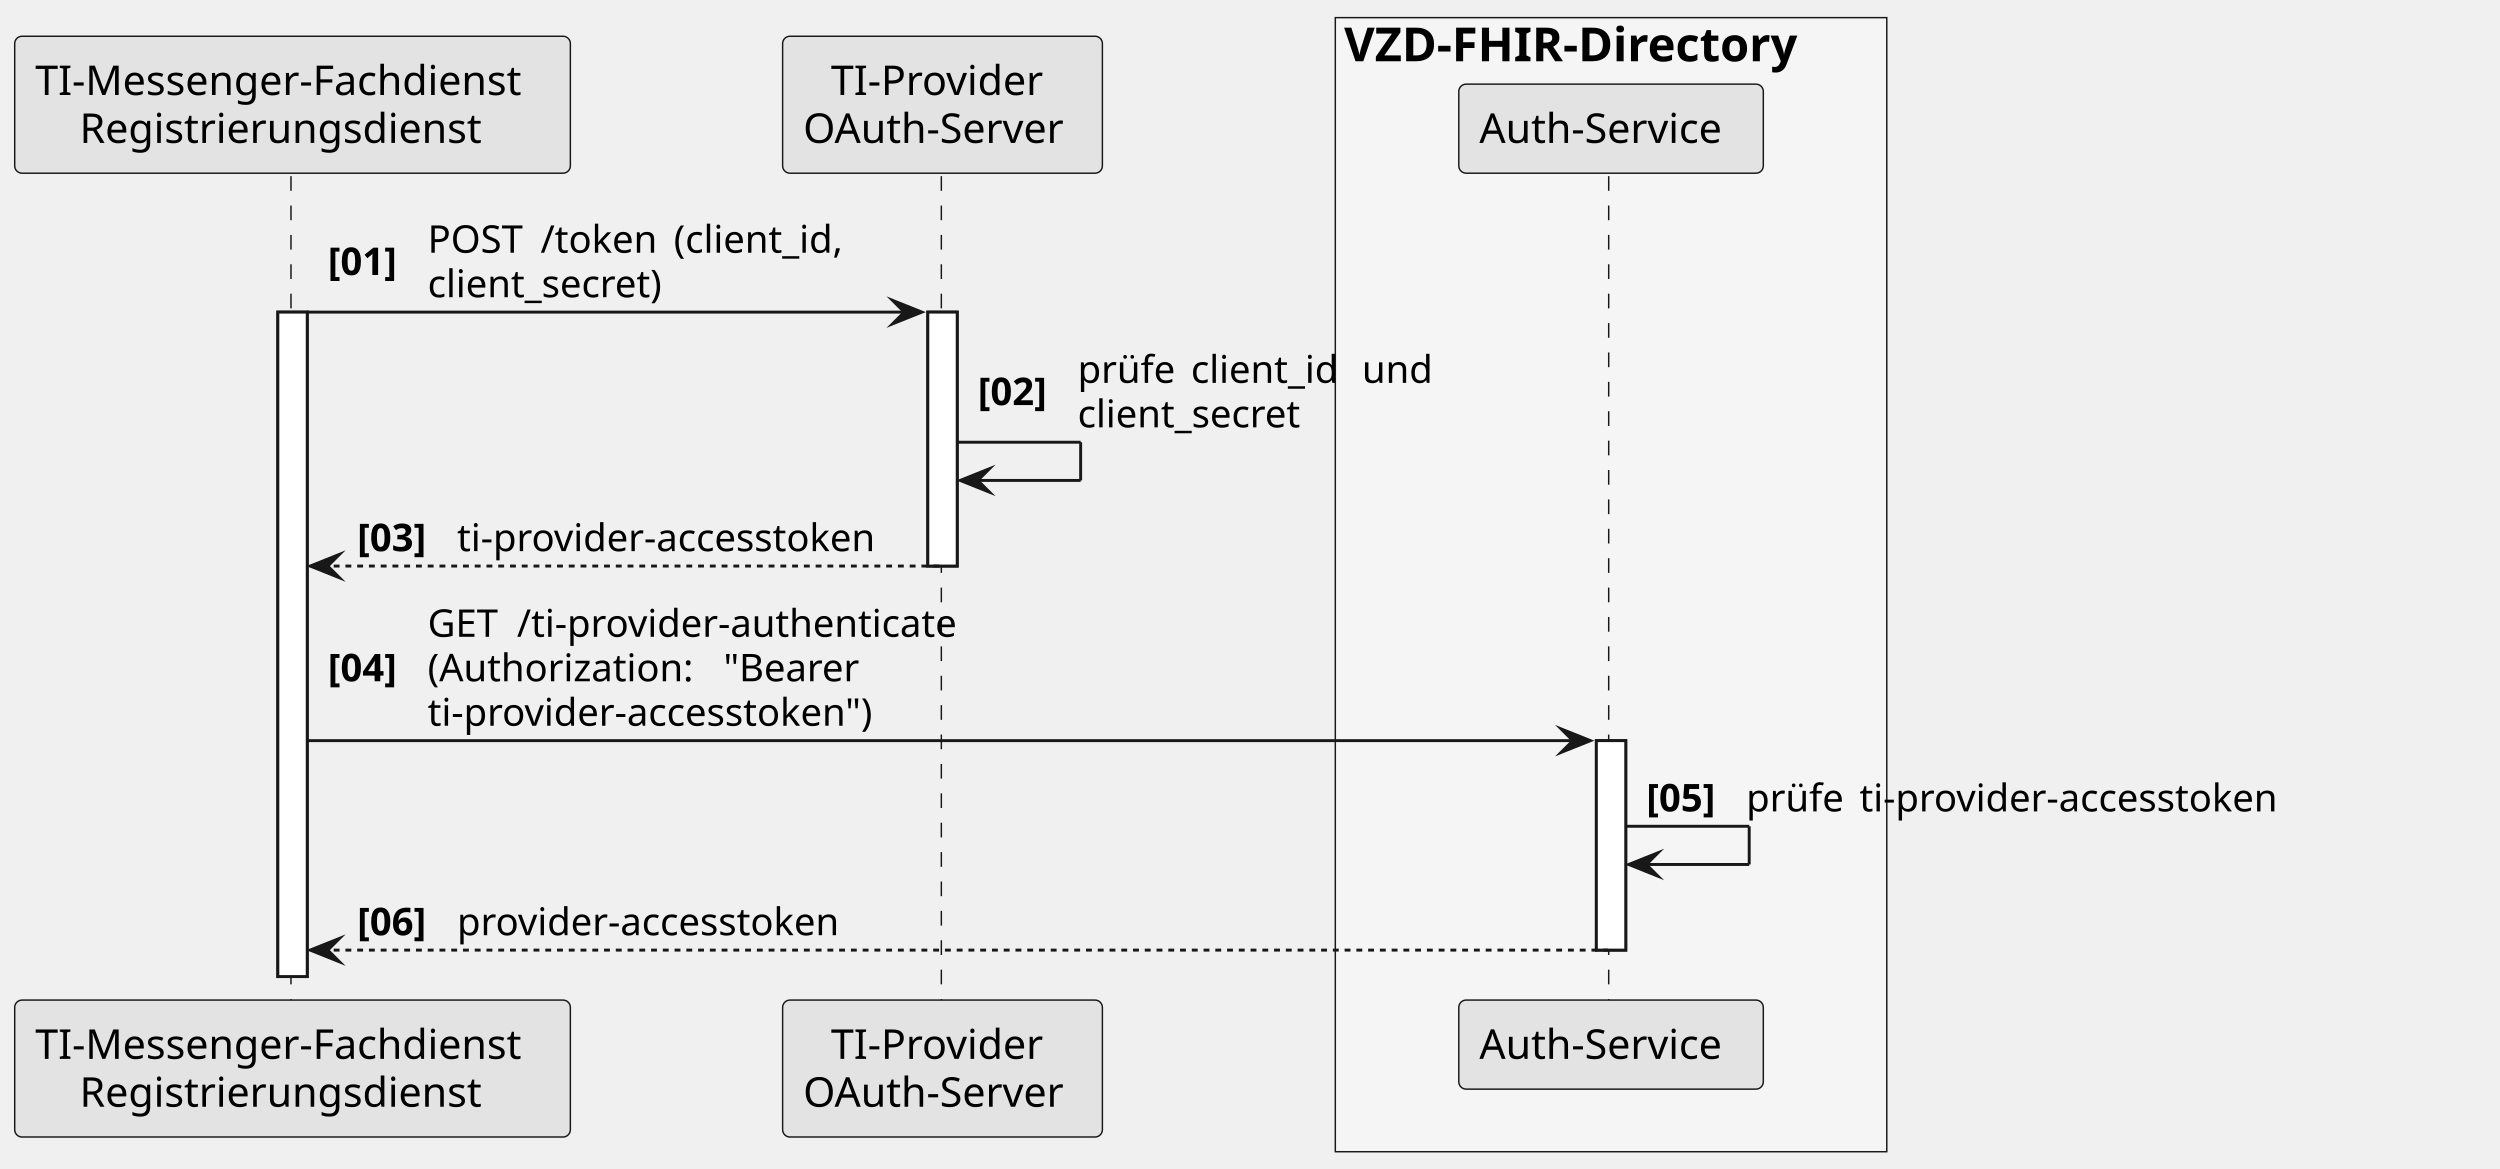
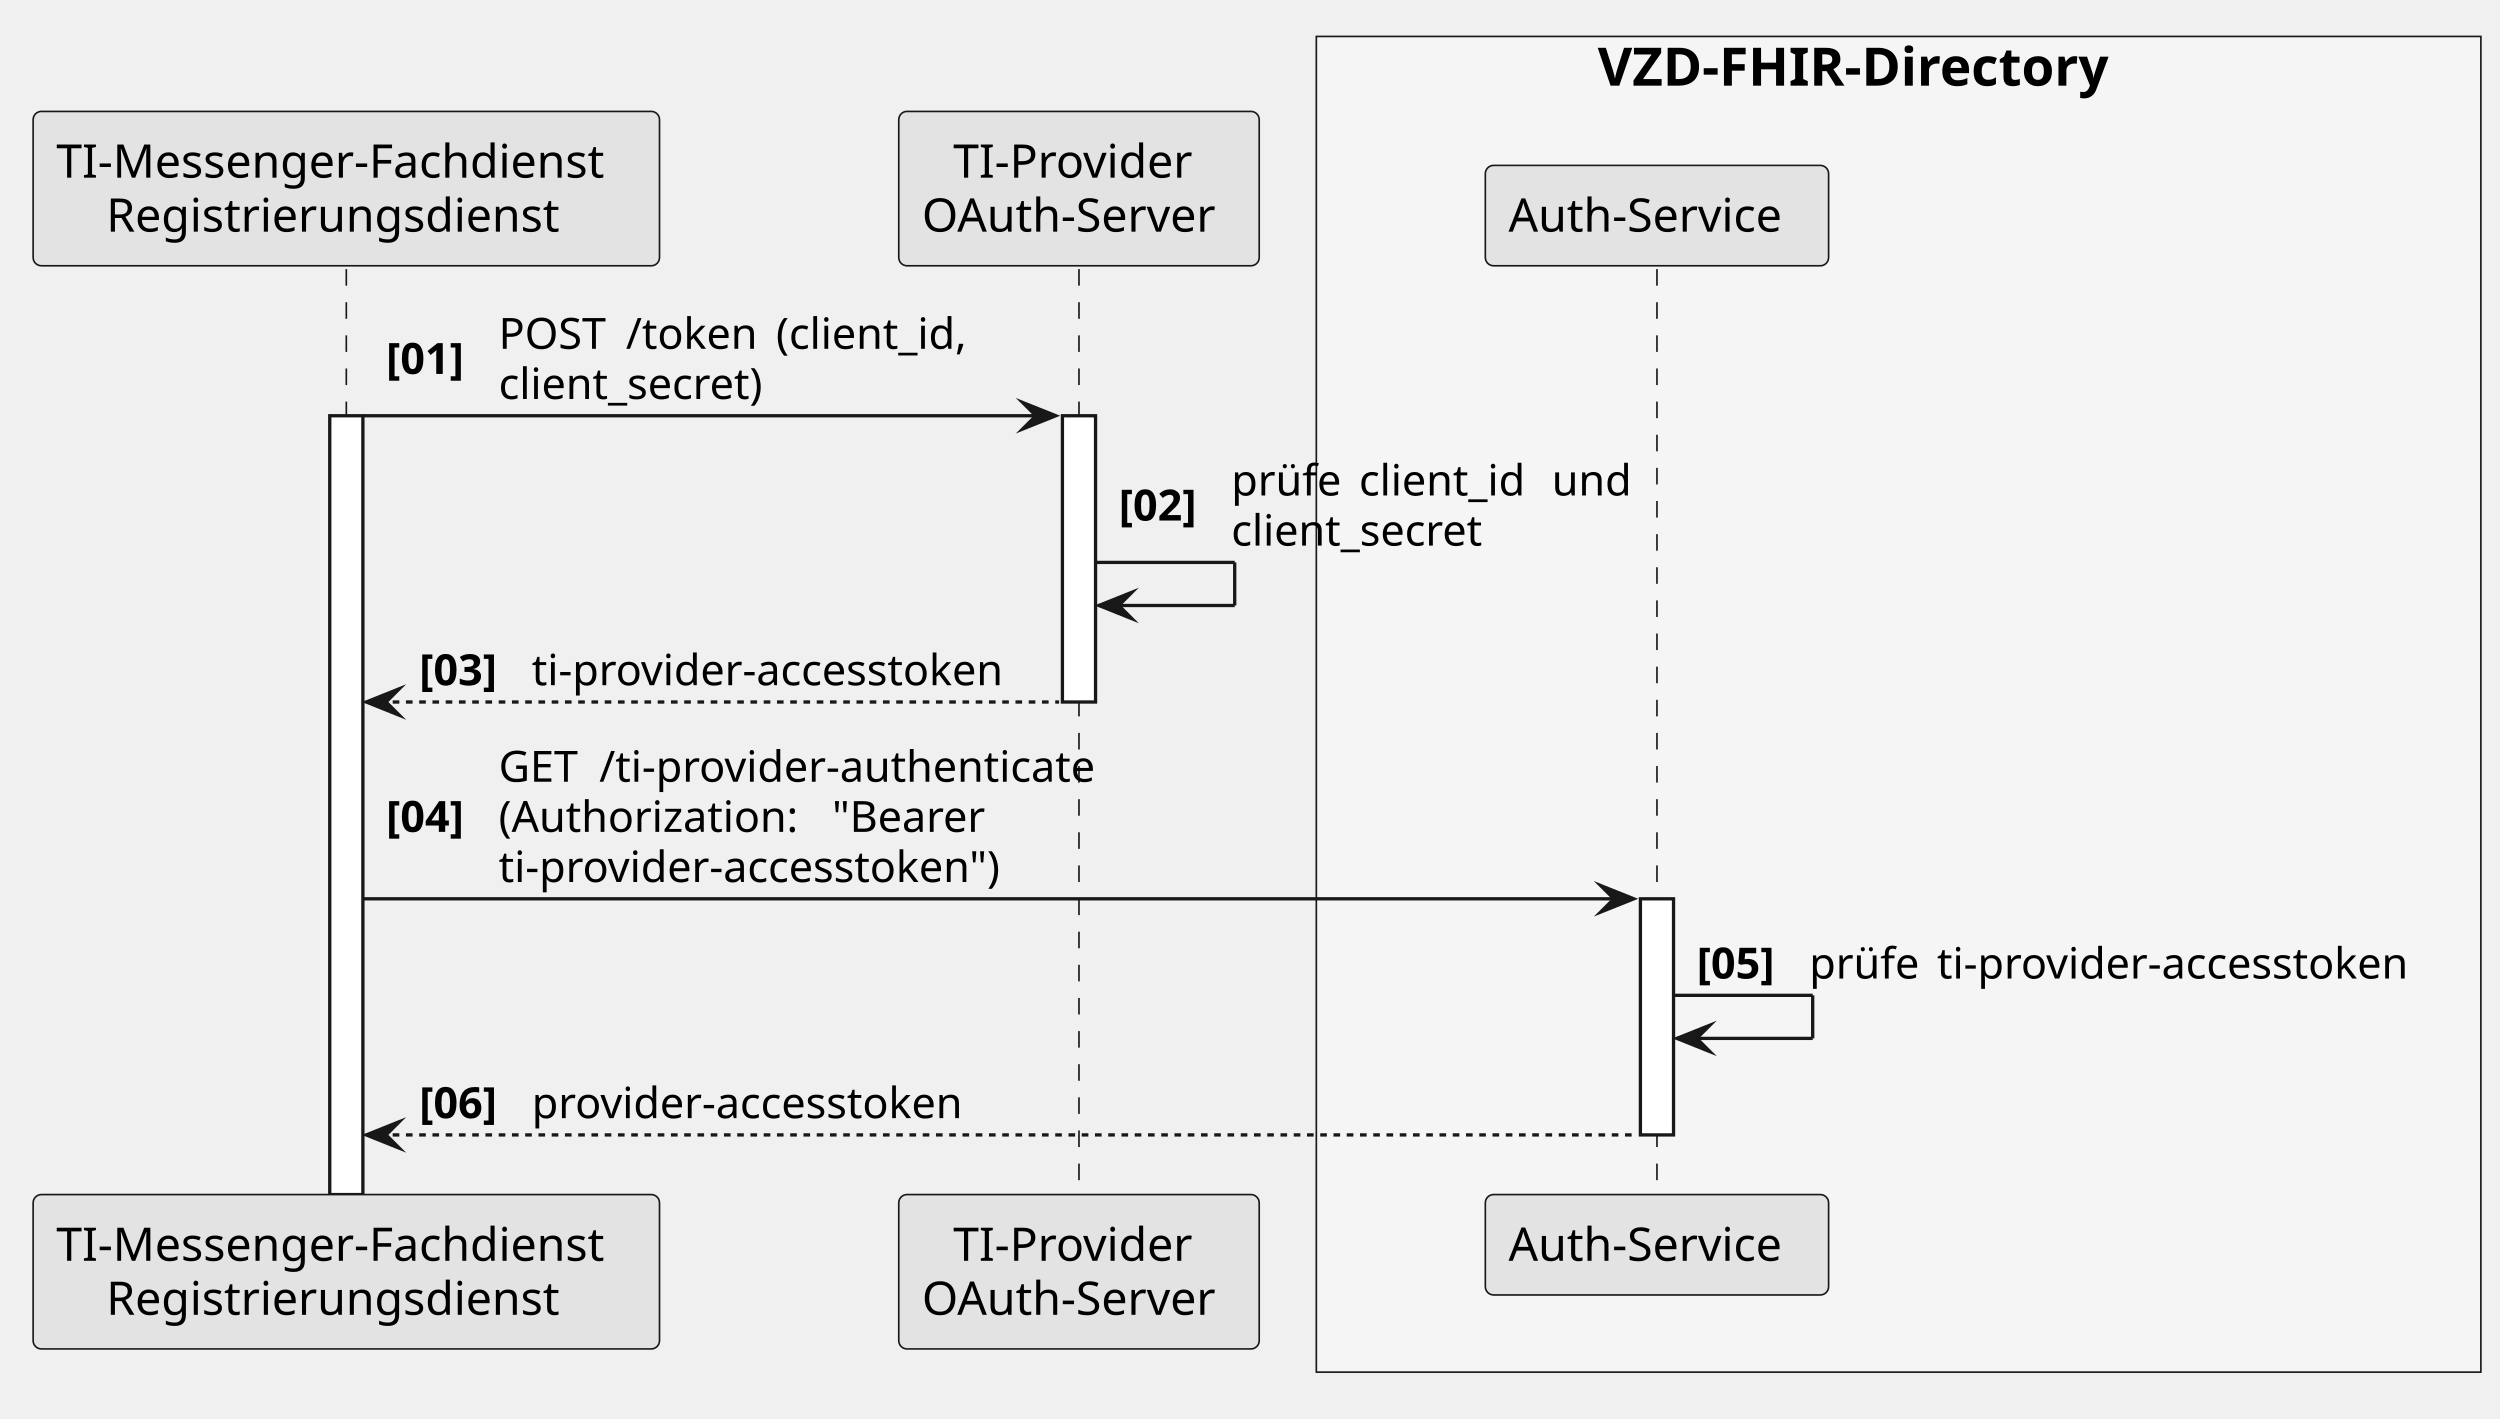
- <svg xmlns="http://www.w3.org/2000/svg" contentStyleType="text/css" data-diagram-type="SEQUENCE" height="414.583px" preserveAspectRatio="none" style="width:886px;height:414px;background:#FFFFFF;" version="1.1" viewBox="0 0 886 414" width="886.458px" zoomAndPan="magnify">
+ <svg xmlns="http://www.w3.org/2000/svg" version="1.1" data-diagram-type="SEQUENCE" style="width:786px;height:446px;background:#FFFFFF;" width="786.458px" height="446.875px" viewBox="0 0 786 446" zoomAndPan="magnify" preserveAspectRatio="none" contentStyleType="text/css">
  <defs />
-   <g>
-     <rect fill="#F5F5F5" height="401.921" style="stroke:#181818;stroke-width:0.521;" width="195.437" x="473.239" y="6.25" />
-     <text fill="#000000" font-family="sans-serif" font-size="16.667" font-weight="700" lengthAdjust="spacing" textLength="184.473" x="476.364" y="21.72">VZD-FHIR-Directory</text>
-     <text fill="#000000" font-family="sans-serif" font-size="13.542" font-weight="700" lengthAdjust="spacing" textLength="4.715" x="660.837" y="22.457"> </text>
+   <g font-family="sans-serif" lengthAdjust="spacing">
+     <rect x="413.857" y="11.458" width="366.134" height="419.938" fill="#F5F5F5" style="stroke:#181818;stroke-width:0.521;" />
+     <text x="502.33" y="26.929" fill="#000" font-size="16.667" textLength="184.473" font-weight="700">VZD-FHIR-Directory</text>
+     <text x="686.803" y="27.666" fill="#000" font-size="13.542" font-weight="700"> </text>
    <g>
-       <rect fill="#FFFFFF" height="235.482" style="stroke:#181818;stroke-width:1.042;" width="10.417" x="98.466" y="110.612" />
+       <rect x="105.237" y="84.603" width="8.333" height="290.967" fill="#000" fill-opacity="0" />
+       <line x1="108.883" y1="84.603" x2="108.883" y2="375.57" style="stroke:#181818;stroke-width:0.521;stroke-dasharray:5.208,5.208;" />
    </g>
    <g>
-       <rect fill="#FFFFFF" height="89.998" style="stroke:#181818;stroke-width:1.042;" width="10.417" x="328.816" y="110.612" />
+       <rect x="103.674" y="130.713" width="10.417" height="244.857" fill="#FFF" style="stroke:#181818;stroke-width:1.042;" />
    </g>
    <g>
-       <rect fill="#FFFFFF" height="74.235" style="stroke:#181818;stroke-width:1.042;" width="10.417" x="565.749" y="262.484" />
-     </g>
-     <g class="participant-lifeline" data-entity-uid="part1" data-qualified-name="rd" data-source-line="6" id="part1-lifeline">
-       <g>
-         <rect fill="#000000" fill-opacity="0" height="293.05" width="8.333" x="99.508" y="62.419" />
-         <line style="stroke:#181818;stroke-width:0.521;stroke-dasharray:5.208,5.208;" x1="103.125" x2="103.125" y1="62.419" y2="355.469" />
-       </g>
-     </g>
-     <g class="participant-lifeline" data-entity-uid="part2" data-qualified-name="oa" data-source-line="7" id="part2-lifeline">
-       <g>
-         <rect fill="#000000" fill-opacity="0" height="293.05" width="8.333" x="329.858" y="62.419" />
-         <line style="stroke:#181818;stroke-width:0.521;stroke-dasharray:5.208,5.208;" x1="333.611" x2="333.611" y1="62.419" y2="355.469" />
-       </g>
-     </g>
-     <g class="participant-lifeline" data-entity-uid="part3" data-qualified-name="fa" data-source-line="9" id="part3-lifeline">
-       <g>
-         <rect fill="#000000" fill-opacity="0" height="293.05" width="8.333" x="566.791" y="62.419" />
-         <line style="stroke:#181818;stroke-width:0.521;stroke-dasharray:5.208,5.208;" x1="570.121" x2="570.121" y1="62.419" y2="355.469" />
-       </g>
-     </g>
-     <g class="participant participant-head" data-entity-uid="part1" data-qualified-name="rd" data-source-line="6" id="part1-head">
-       <rect fill="#E3E3E3" height="48.535" rx="2.604" ry="2.604" style="stroke:#181818;stroke-width:0.521;" width="196.932" x="5.208" y="12.842" />
-       <text fill="#000000" font-family="sans-serif" font-size="14.583" lengthAdjust="spacing" textLength="182.349" x="12.5" y="33.67">TI-Messenger-Fachdienst</text>
-       <text fill="#000000" font-family="sans-serif" font-size="14.583" lengthAdjust="spacing" textLength="150.925" x="28.212" y="50.646">Registrierungsdienst</text>
-     </g>
-     <g class="participant participant-tail" data-entity-uid="part1" data-qualified-name="rd" data-source-line="6" id="part1-tail">
-       <rect fill="#E3E3E3" height="48.535" rx="2.604" ry="2.604" style="stroke:#181818;stroke-width:0.521;" width="196.932" x="5.208" y="354.427" />
-       <text fill="#000000" font-family="sans-serif" font-size="14.583" lengthAdjust="spacing" textLength="182.349" x="12.5" y="375.255">TI-Messenger-Fachdienst</text>
-       <text fill="#000000" font-family="sans-serif" font-size="14.583" lengthAdjust="spacing" textLength="150.925" x="28.212" y="392.231">Registrierungsdienst</text>
-     </g>
-     <g class="participant participant-head" data-entity-uid="part2" data-qualified-name="oa" data-source-line="7" id="part2-head">
-       <rect fill="#E3E3E3" height="48.535" rx="2.604" ry="2.604" style="stroke:#181818;stroke-width:0.521;" width="113.327" x="277.361" y="12.842" />
-       <text fill="#000000" font-family="sans-serif" font-size="14.583" lengthAdjust="spacing" textLength="79.09" x="294.479" y="33.67">TI-Provider</text>
-       <text fill="#000000" font-family="sans-serif" font-size="14.583" lengthAdjust="spacing" textLength="98.744" x="284.653" y="50.646">OAuth-Server</text>
-     </g>
-     <g class="participant participant-tail" data-entity-uid="part2" data-qualified-name="oa" data-source-line="7" id="part2-tail">
-       <rect fill="#E3E3E3" height="48.535" rx="2.604" ry="2.604" style="stroke:#181818;stroke-width:0.521;" width="113.327" x="277.361" y="354.427" />
-       <text fill="#000000" font-family="sans-serif" font-size="14.583" lengthAdjust="spacing" textLength="79.09" x="294.479" y="375.255">TI-Provider</text>
-       <text fill="#000000" font-family="sans-serif" font-size="14.583" lengthAdjust="spacing" textLength="98.744" x="284.653" y="392.231">OAuth-Server</text>
-     </g>
-     <g class="participant participant-head" data-entity-uid="part3" data-qualified-name="fa" data-source-line="9" id="part3-head">
-       <rect fill="#E3E3E3" height="31.559" rx="2.604" ry="2.604" style="stroke:#181818;stroke-width:0.521;" width="107.922" x="516.996" y="29.818" />
-       <text fill="#000000" font-family="sans-serif" font-size="14.583" lengthAdjust="spacing" textLength="93.339" x="524.288" y="50.646">Auth-Service</text>
-     </g>
-     <g class="participant participant-tail" data-entity-uid="part3" data-qualified-name="fa" data-source-line="9" id="part3-tail">
-       <rect fill="#E3E3E3" height="31.559" rx="2.604" ry="2.604" style="stroke:#181818;stroke-width:0.521;" width="107.922" x="516.996" y="354.427" />
-       <text fill="#000000" font-family="sans-serif" font-size="14.583" lengthAdjust="spacing" textLength="93.339" x="524.288" y="375.255">Auth-Service</text>
+       <rect x="335.587" y="84.603" width="8.333" height="290.967" fill="#000" fill-opacity="0" />
+       <line x1="339.233" y1="84.603" x2="339.233" y2="375.57" style="stroke:#181818;stroke-width:0.521;stroke-dasharray:5.208,5.208;" />
    </g>
    <g>
-       <rect fill="#FFFFFF" height="235.482" style="stroke:#181818;stroke-width:1.042;" width="10.417" x="98.466" y="110.612" />
+       <rect x="334.025" y="130.713" width="10.417" height="89.998" fill="#FFF" style="stroke:#181818;stroke-width:1.042;" />
    </g>
    <g>
-       <rect fill="#FFFFFF" height="89.998" style="stroke:#181818;stroke-width:1.042;" width="10.417" x="328.816" y="110.612" />
+       <rect x="517.304" y="84.603" width="8.333" height="290.967" fill="#000" fill-opacity="0" />
+       <line x1="520.95" y1="84.603" x2="520.95" y2="375.57" style="stroke:#181818;stroke-width:0.521;stroke-dasharray:5.208,5.208;" />
    </g>
    <g>
-       <rect fill="#FFFFFF" height="74.235" style="stroke:#181818;stroke-width:1.042;" width="10.417" x="565.749" y="262.484" />
+       <rect x="515.742" y="282.585" width="10.417" height="74.235" fill="#FFF" style="stroke:#181818;stroke-width:1.042;" />
    </g>
-     <g class="message" data-entity-1="part1" data-entity-2="part2" data-source-line="12" id="msg1">
-       <polygon fill="#181818" points="316.316,106.445,326.733,110.612,316.316,114.779,320.483,110.612" style="stroke:#181818;stroke-width:1.042;stroke-linejoin:miter;stroke-miterlimit:10;" />
-       <line style="stroke:#181818;stroke-width:1.042;" x1="108.883" x2="322.566" y1="110.612" y2="110.612" />
-       <text fill="#000000" font-family="sans-serif" font-size="13.542" font-weight="700" lengthAdjust="spacing" textLength="31.223" x="116.174" y="97.453">[01]</text>
-       <text fill="#000000" font-family="sans-serif" font-size="13.542" lengthAdjust="spacing" textLength="35.692" x="151.564" y="89.572">POST</text>
-       <text fill="#000000" font-family="sans-serif" font-size="13.542" lengthAdjust="spacing" textLength="4.304" x="187.256" y="89.572"> </text>
-       <text fill="#000000" font-family="sans-serif" font-size="13.542" lengthAdjust="spacing" textLength="42.913" x="191.56" y="89.572">/token</text>
-       <text fill="#000000" font-family="sans-serif" font-size="13.542" lengthAdjust="spacing" textLength="4.304" x="234.473" y="89.572"> </text>
-       <text fill="#000000" font-family="sans-serif" font-size="13.542" lengthAdjust="spacing" textLength="65.91" x="238.778" y="89.572">(client_id,</text>
-       <text fill="#000000" font-family="sans-serif" font-size="13.542" lengthAdjust="spacing" textLength="91.287" x="151.564" y="105.335">client_secret)</text>
-     </g>
-     <g class="message" data-entity-1="part2" data-entity-2="part2" data-source-line="15" id="msg2">
-       <line style="stroke:#181818;stroke-width:1.042;" x1="339.233" x2="382.983" y1="156.722" y2="156.722" />
-       <line style="stroke:#181818;stroke-width:1.042;" x1="382.983" x2="382.983" y1="156.722" y2="170.264" />
-       <line style="stroke:#181818;stroke-width:1.042;" x1="340.275" x2="382.983" y1="170.264" y2="170.264" />
-       <polygon fill="#181818" points="350.691,166.097,340.275,170.264,350.691,174.43,346.525,170.264" style="stroke:#181818;stroke-width:1.042;stroke-linejoin:miter;stroke-miterlimit:10;" />
-       <text fill="#000000" font-family="sans-serif" font-size="13.542" font-weight="700" lengthAdjust="spacing" textLength="31.223" x="346.525" y="143.563">[02]</text>
-       <text fill="#000000" font-family="sans-serif" font-size="13.542" lengthAdjust="spacing" textLength="35.844" x="381.914" y="135.682">prüfe</text>
-       <text fill="#000000" font-family="sans-serif" font-size="13.542" lengthAdjust="spacing" textLength="4.304" x="417.758" y="135.682"> </text>
-       <text fill="#000000" font-family="sans-serif" font-size="13.542" lengthAdjust="spacing" textLength="56.322" x="422.063" y="135.682">client_id</text>
-       <text fill="#000000" font-family="sans-serif" font-size="13.542" lengthAdjust="spacing" textLength="4.304" x="478.385" y="135.682"> </text>
-       <text fill="#000000" font-family="sans-serif" font-size="13.542" lengthAdjust="spacing" textLength="25.761" x="482.689" y="135.682">und</text>
-       <text fill="#000000" font-family="sans-serif" font-size="13.542" lengthAdjust="spacing" textLength="86.004" x="381.914" y="151.445">client_secret</text>
-     </g>
-     <g class="message" data-entity-1="part2" data-entity-2="part1" data-source-line="16" id="msg3">
-       <polygon fill="#181818" points="120.341,196.444,109.924,200.61,120.341,204.777,116.174,200.61" style="stroke:#181818;stroke-width:1.042;stroke-linejoin:miter;stroke-miterlimit:10;" />
-       <line style="stroke:#181818;stroke-width:1.042;stroke-dasharray:2.083,2.083;" x1="114.091" x2="332.983" y1="200.61" y2="200.61" />
-       <text fill="#000000" font-family="sans-serif" font-size="13.542" font-weight="700" lengthAdjust="spacing" textLength="31.223" x="126.591" y="195.333">[03]</text>
-       <text fill="#000000" font-family="sans-serif" font-size="13.542" lengthAdjust="spacing" textLength="159.544" x="161.98" y="195.333">ti-provider-accesstoken</text>
-     </g>
-     <g class="message" data-entity-1="part1" data-entity-2="part3" data-source-line="19" id="msg4">
-       <polygon fill="#181818" points="553.249,258.317,563.666,262.484,553.249,266.65,557.416,262.484" style="stroke:#181818;stroke-width:1.042;stroke-linejoin:miter;stroke-miterlimit:10;" />
-       <line style="stroke:#181818;stroke-width:1.042;" x1="108.883" x2="559.499" y1="262.484" y2="262.484" />
-       <text fill="#000000" font-family="sans-serif" font-size="13.542" font-weight="700" lengthAdjust="spacing" textLength="31.223" x="116.174" y="241.443">[04]</text>
-       <text fill="#000000" font-family="sans-serif" font-size="13.542" lengthAdjust="spacing" textLength="27.321" x="151.564" y="225.68">GET</text>
-       <text fill="#000000" font-family="sans-serif" font-size="13.542" lengthAdjust="spacing" textLength="4.304" x="178.885" y="225.68"> </text>
-       <text fill="#000000" font-family="sans-serif" font-size="13.542" lengthAdjust="spacing" textLength="166.269" x="183.189" y="225.68">/ti-provider-authenticate</text>
-       <text fill="#000000" font-family="sans-serif" font-size="13.542" lengthAdjust="spacing" textLength="100.544" x="151.564" y="241.443">(Authorization:</text>
-       <text fill="#000000" font-family="sans-serif" font-size="13.542" lengthAdjust="spacing" textLength="4.304" x="252.108" y="241.443"> </text>
-       <text fill="#000000" font-family="sans-serif" font-size="13.542" lengthAdjust="spacing" textLength="51.614" x="256.412" y="241.443">"Bearer</text>
-       <text fill="#000000" font-family="sans-serif" font-size="13.542" lengthAdjust="spacing" textLength="171.056" x="151.564" y="257.207">ti-provider-accesstoken")</text>
-     </g>
-     <g class="message" data-entity-1="part3" data-entity-2="part3" data-source-line="21" id="msg5">
-       <line style="stroke:#181818;stroke-width:1.042;" x1="576.166" x2="619.916" y1="292.83" y2="292.83" />
-       <line style="stroke:#181818;stroke-width:1.042;" x1="619.916" x2="619.916" y1="292.83" y2="306.372" />
-       <line style="stroke:#181818;stroke-width:1.042;" x1="577.208" x2="619.916" y1="306.372" y2="306.372" />
-       <polygon fill="#181818" points="587.624,302.205,577.208,306.372,587.624,310.539,583.458,306.372" style="stroke:#181818;stroke-width:1.042;stroke-linejoin:miter;stroke-miterlimit:10;" />
-       <text fill="#000000" font-family="sans-serif" font-size="13.542" font-weight="700" lengthAdjust="spacing" textLength="31.223" x="583.458" y="287.553">[05]</text>
-       <text fill="#000000" font-family="sans-serif" font-size="13.542" lengthAdjust="spacing" textLength="35.844" x="618.847" y="287.553">prüfe</text>
-       <text fill="#000000" font-family="sans-serif" font-size="13.542" lengthAdjust="spacing" textLength="4.304" x="654.691" y="287.553"> </text>
-       <text fill="#000000" font-family="sans-serif" font-size="13.542" lengthAdjust="spacing" textLength="159.544" x="658.996" y="287.553">ti-provider-accesstoken</text>
-     </g>
-     <g class="message" data-entity-1="part3" data-entity-2="part1" data-source-line="22" id="msg6">
-       <polygon fill="#181818" points="120.341,332.552,109.924,336.719,120.341,340.885,116.174,336.719" style="stroke:#181818;stroke-width:1.042;stroke-linejoin:miter;stroke-miterlimit:10;" />
-       <line style="stroke:#181818;stroke-width:1.042;stroke-dasharray:2.083,2.083;" x1="114.091" x2="569.916" y1="336.719" y2="336.719" />
-       <text fill="#000000" font-family="sans-serif" font-size="13.542" font-weight="700" lengthAdjust="spacing" textLength="31.223" x="126.591" y="331.442">[06]</text>
-       <text fill="#000000" font-family="sans-serif" font-size="13.542" lengthAdjust="spacing" textLength="145.586" x="161.98" y="331.442">provider-accesstoken</text>
-     </g>
+     <rect x="10.417" y="35.026" width="196.932" height="48.535" fill="#E3E3E3" style="stroke:#181818;stroke-width:0.521;" rx="2.604" ry="2.604" />
+     <text x="17.708" y="55.854" fill="#000" font-size="14.583" textLength="182.349">TI-Messenger-Fachdienst</text>
+     <text x="33.42" y="72.83" fill="#000" font-size="14.583" textLength="150.925">Registrierungsdienst</text>
+     <rect x="282.569" y="35.026" width="113.327" height="48.535" fill="#E3E3E3" style="stroke:#181818;stroke-width:0.521;" rx="2.604" ry="2.604" />
+     <text x="299.688" y="55.854" fill="#000" font-size="14.583" textLength="79.09">TI-Provider</text>
+     <text x="289.861" y="72.83" fill="#000" font-size="14.583" textLength="98.744">OAuth-Server</text>
+     <rect x="466.989" y="52.002" width="107.922" height="31.559" fill="#E3E3E3" style="stroke:#181818;stroke-width:0.521;" rx="2.604" ry="2.604" />
+     <text x="474.281" y="72.83" fill="#000" font-size="14.583" textLength="93.339">Auth-Service</text>
+     <rect x="10.417" y="375.57" width="196.932" height="48.535" fill="#E3E3E3" style="stroke:#181818;stroke-width:0.521;" rx="2.604" ry="2.604" />
+     <text x="17.708" y="396.398" fill="#000" font-size="14.583" textLength="182.349">TI-Messenger-Fachdienst</text>
+     <text x="33.42" y="413.374" fill="#000" font-size="14.583" textLength="150.925">Registrierungsdienst</text>
+     <rect x="282.569" y="375.57" width="113.327" height="48.535" fill="#E3E3E3" style="stroke:#181818;stroke-width:0.521;" rx="2.604" ry="2.604" />
+     <text x="299.688" y="396.398" fill="#000" font-size="14.583" textLength="79.09">TI-Provider</text>
+     <text x="289.861" y="413.374" fill="#000" font-size="14.583" textLength="98.744">OAuth-Server</text>
+     <rect x="466.989" y="375.57" width="107.922" height="31.559" fill="#E3E3E3" style="stroke:#181818;stroke-width:0.521;" rx="2.604" ry="2.604" />
+     <text x="474.281" y="396.398" fill="#000" font-size="14.583" textLength="93.339">Auth-Service</text>
+     <polygon points="321.525,126.546,331.941,130.713,321.525,134.88,325.691,130.713" fill="#181818" style="stroke:#181818;stroke-width:1.042;stroke-linejoin:miter;stroke-miterlimit:10;" />
+     <line x1="114.091" y1="130.713" x2="327.775" y2="130.713" style="stroke:#181818;stroke-width:1.042;" />
+     <text x="121.383" y="117.554" fill="#000" font-size="13.542" textLength="31.223" font-weight="700">[01]</text>
+     <text x="156.772" y="109.673" fill="#000" font-size="13.542" textLength="35.692">POST</text>
+     <text x="192.464" y="109.673" fill="#000" font-size="13.542"> </text>
+     <text x="196.769" y="109.673" fill="#000" font-size="13.542" textLength="42.913">/token</text>
+     <text x="239.681" y="109.673" fill="#000" font-size="13.542"> </text>
+     <text x="243.986" y="109.673" fill="#000" font-size="13.542" textLength="65.91">(client_id,</text>
+     <text x="156.772" y="125.436" fill="#000" font-size="13.542" textLength="91.287">client_secret)</text>
+     <line x1="344.441" y1="176.823" x2="388.191" y2="176.823" style="stroke:#181818;stroke-width:1.042;" />
+     <line x1="388.191" y1="176.823" x2="388.191" y2="190.365" style="stroke:#181818;stroke-width:1.042;" />
+     <line x1="345.483" y1="190.365" x2="388.191" y2="190.365" style="stroke:#181818;stroke-width:1.042;" />
+     <polygon points="355.9,186.198,345.483,190.365,355.9,194.531,351.733,190.365" fill="#181818" style="stroke:#181818;stroke-width:1.042;stroke-linejoin:miter;stroke-miterlimit:10;" />
+     <text x="351.733" y="163.664" fill="#000" font-size="13.542" textLength="31.223" font-weight="700">[02]</text>
+     <text x="387.122" y="155.783" fill="#000" font-size="13.542" textLength="35.844">prüfe</text>
+     <text x="422.967" y="155.783" fill="#000" font-size="13.542"> </text>
+     <text x="427.271" y="155.783" fill="#000" font-size="13.542" textLength="56.322">client_id</text>
+     <text x="483.593" y="155.783" fill="#000" font-size="13.542"> </text>
+     <text x="487.898" y="155.783" fill="#000" font-size="13.542" textLength="25.761">und</text>
+     <text x="387.122" y="171.546" fill="#000" font-size="13.542" textLength="86.004">client_secret</text>
+     <polygon points="125.549,216.545,115.133,220.711,125.549,224.878,121.383,220.711" fill="#181818" style="stroke:#181818;stroke-width:1.042;stroke-linejoin:miter;stroke-miterlimit:10;" />
+     <line x1="119.299" y1="220.711" x2="332.983" y2="220.711" style="stroke:#181818;stroke-width:1.042;stroke-dasharray:2.083,2.083;" />
+     <text x="131.799" y="215.434" fill="#000" font-size="13.542" textLength="31.223" font-weight="700">[03]</text>
+     <text x="167.189" y="215.434" fill="#000" font-size="13.542" textLength="159.544">ti-provider-accesstoken</text>
+     <polygon points="503.242,278.418,513.659,282.585,503.242,286.751,507.409,282.585" fill="#181818" style="stroke:#181818;stroke-width:1.042;stroke-linejoin:miter;stroke-miterlimit:10;" />
+     <line x1="114.091" y1="282.585" x2="509.492" y2="282.585" style="stroke:#181818;stroke-width:1.042;" />
+     <text x="121.383" y="261.544" fill="#000" font-size="13.542" textLength="31.223" font-weight="700">[04]</text>
+     <text x="156.772" y="245.781" fill="#000" font-size="13.542" textLength="27.321">GET</text>
+     <text x="184.093" y="245.781" fill="#000" font-size="13.542"> </text>
+     <text x="188.398" y="245.781" fill="#000" font-size="13.542" textLength="166.269">/ti-provider-authenticate</text>
+     <text x="156.772" y="261.544" fill="#000" font-size="13.542" textLength="100.544">(Authorization:</text>
+     <text x="257.316" y="261.544" fill="#000" font-size="13.542"> </text>
+     <text x="261.621" y="261.544" fill="#000" font-size="13.542" textLength="51.614">"Bearer</text>
+     <text x="156.772" y="277.308" fill="#000" font-size="13.542" textLength="171.056">ti-provider-accesstoken")</text>
+     <line x1="526.159" y1="312.931" x2="569.909" y2="312.931" style="stroke:#181818;stroke-width:1.042;" />
+     <line x1="569.909" y1="312.931" x2="569.909" y2="326.473" style="stroke:#181818;stroke-width:1.042;" />
+     <line x1="527.2" y1="326.473" x2="569.909" y2="326.473" style="stroke:#181818;stroke-width:1.042;" />
+     <polygon points="537.617,322.306,527.2,326.473,537.617,330.64,533.45,326.473" fill="#181818" style="stroke:#181818;stroke-width:1.042;stroke-linejoin:miter;stroke-miterlimit:10;" />
+     <text x="533.45" y="307.654" fill="#000" font-size="13.542" textLength="31.223" font-weight="700">[05]</text>
+     <text x="568.84" y="307.654" fill="#000" font-size="13.542" textLength="35.844">prüfe</text>
+     <text x="604.684" y="307.654" fill="#000" font-size="13.542"> </text>
+     <text x="608.988" y="307.654" fill="#000" font-size="13.542" textLength="159.544">ti-provider-accesstoken</text>
+     <polygon points="125.549,352.653,115.133,356.82,125.549,360.986,121.383,356.82" fill="#181818" style="stroke:#181818;stroke-width:1.042;stroke-linejoin:miter;stroke-miterlimit:10;" />
+     <line x1="119.299" y1="356.82" x2="514.7" y2="356.82" style="stroke:#181818;stroke-width:1.042;stroke-dasharray:2.083,2.083;" />
+     <text x="131.799" y="351.543" fill="#000" font-size="13.542" textLength="31.223" font-weight="700">[06]</text>
+     <text x="167.189" y="351.543" fill="#000" font-size="13.542" textLength="145.586">provider-accesstoken</text>
  </g>
</svg>
